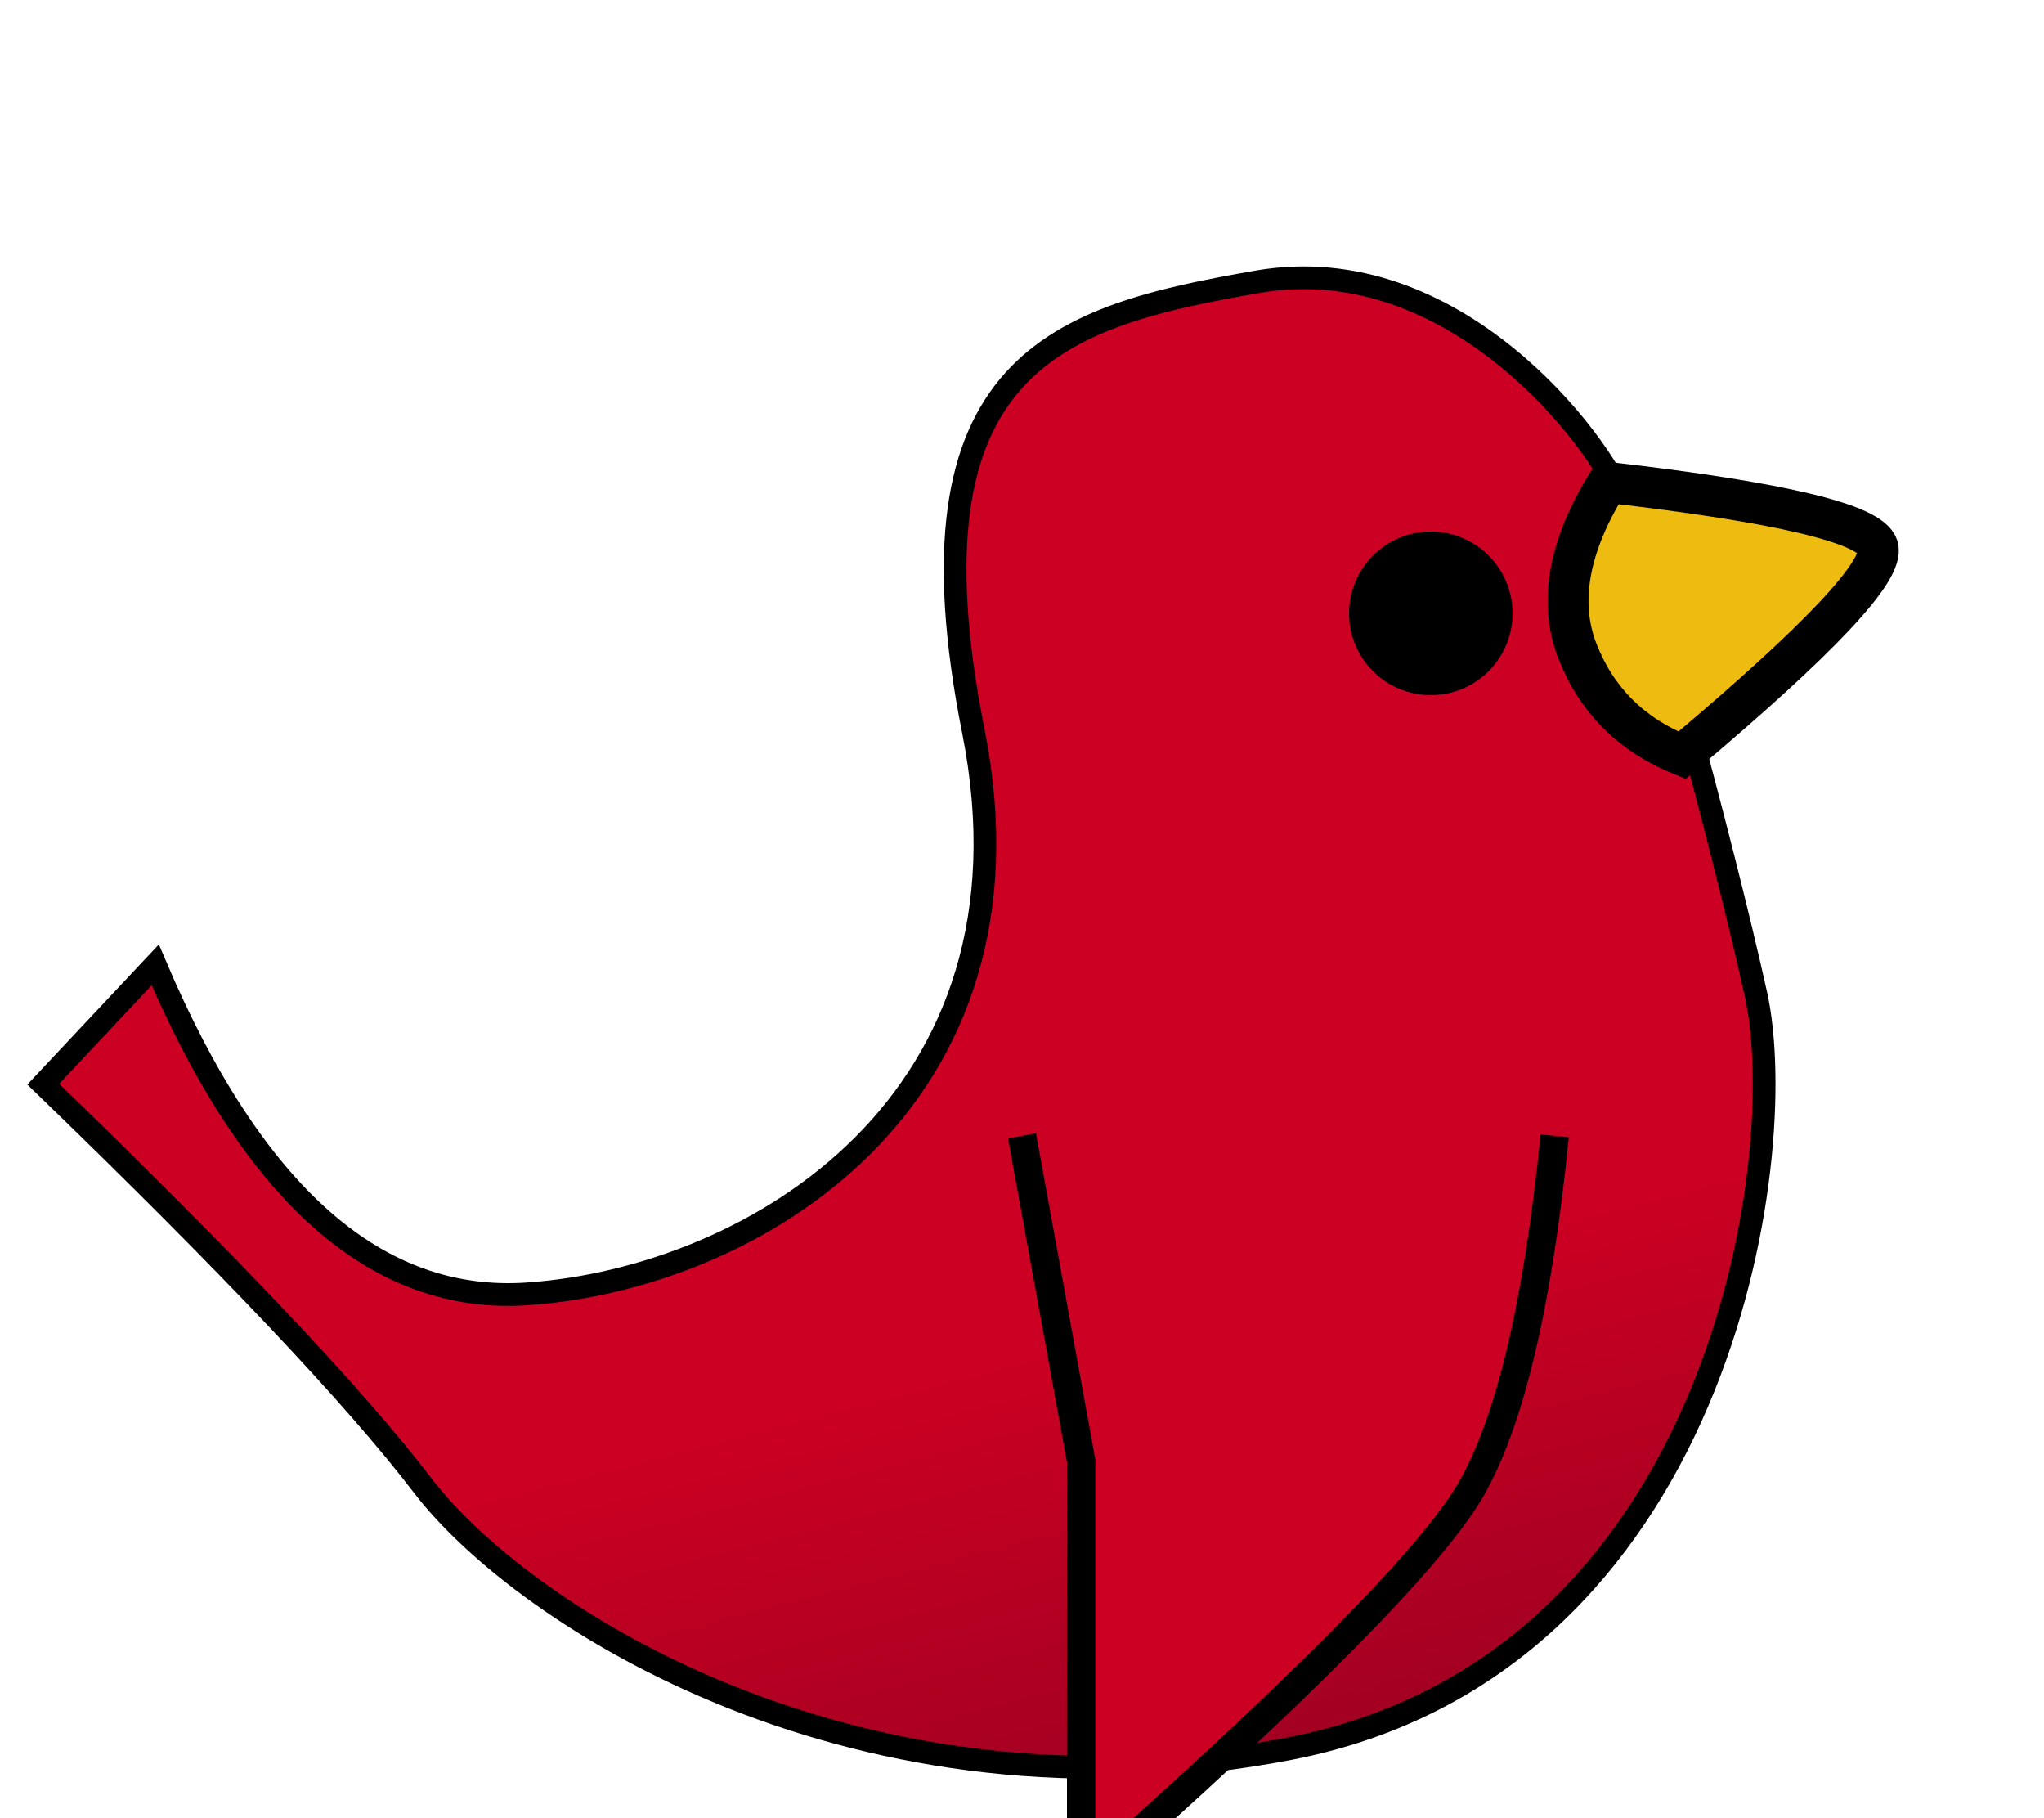
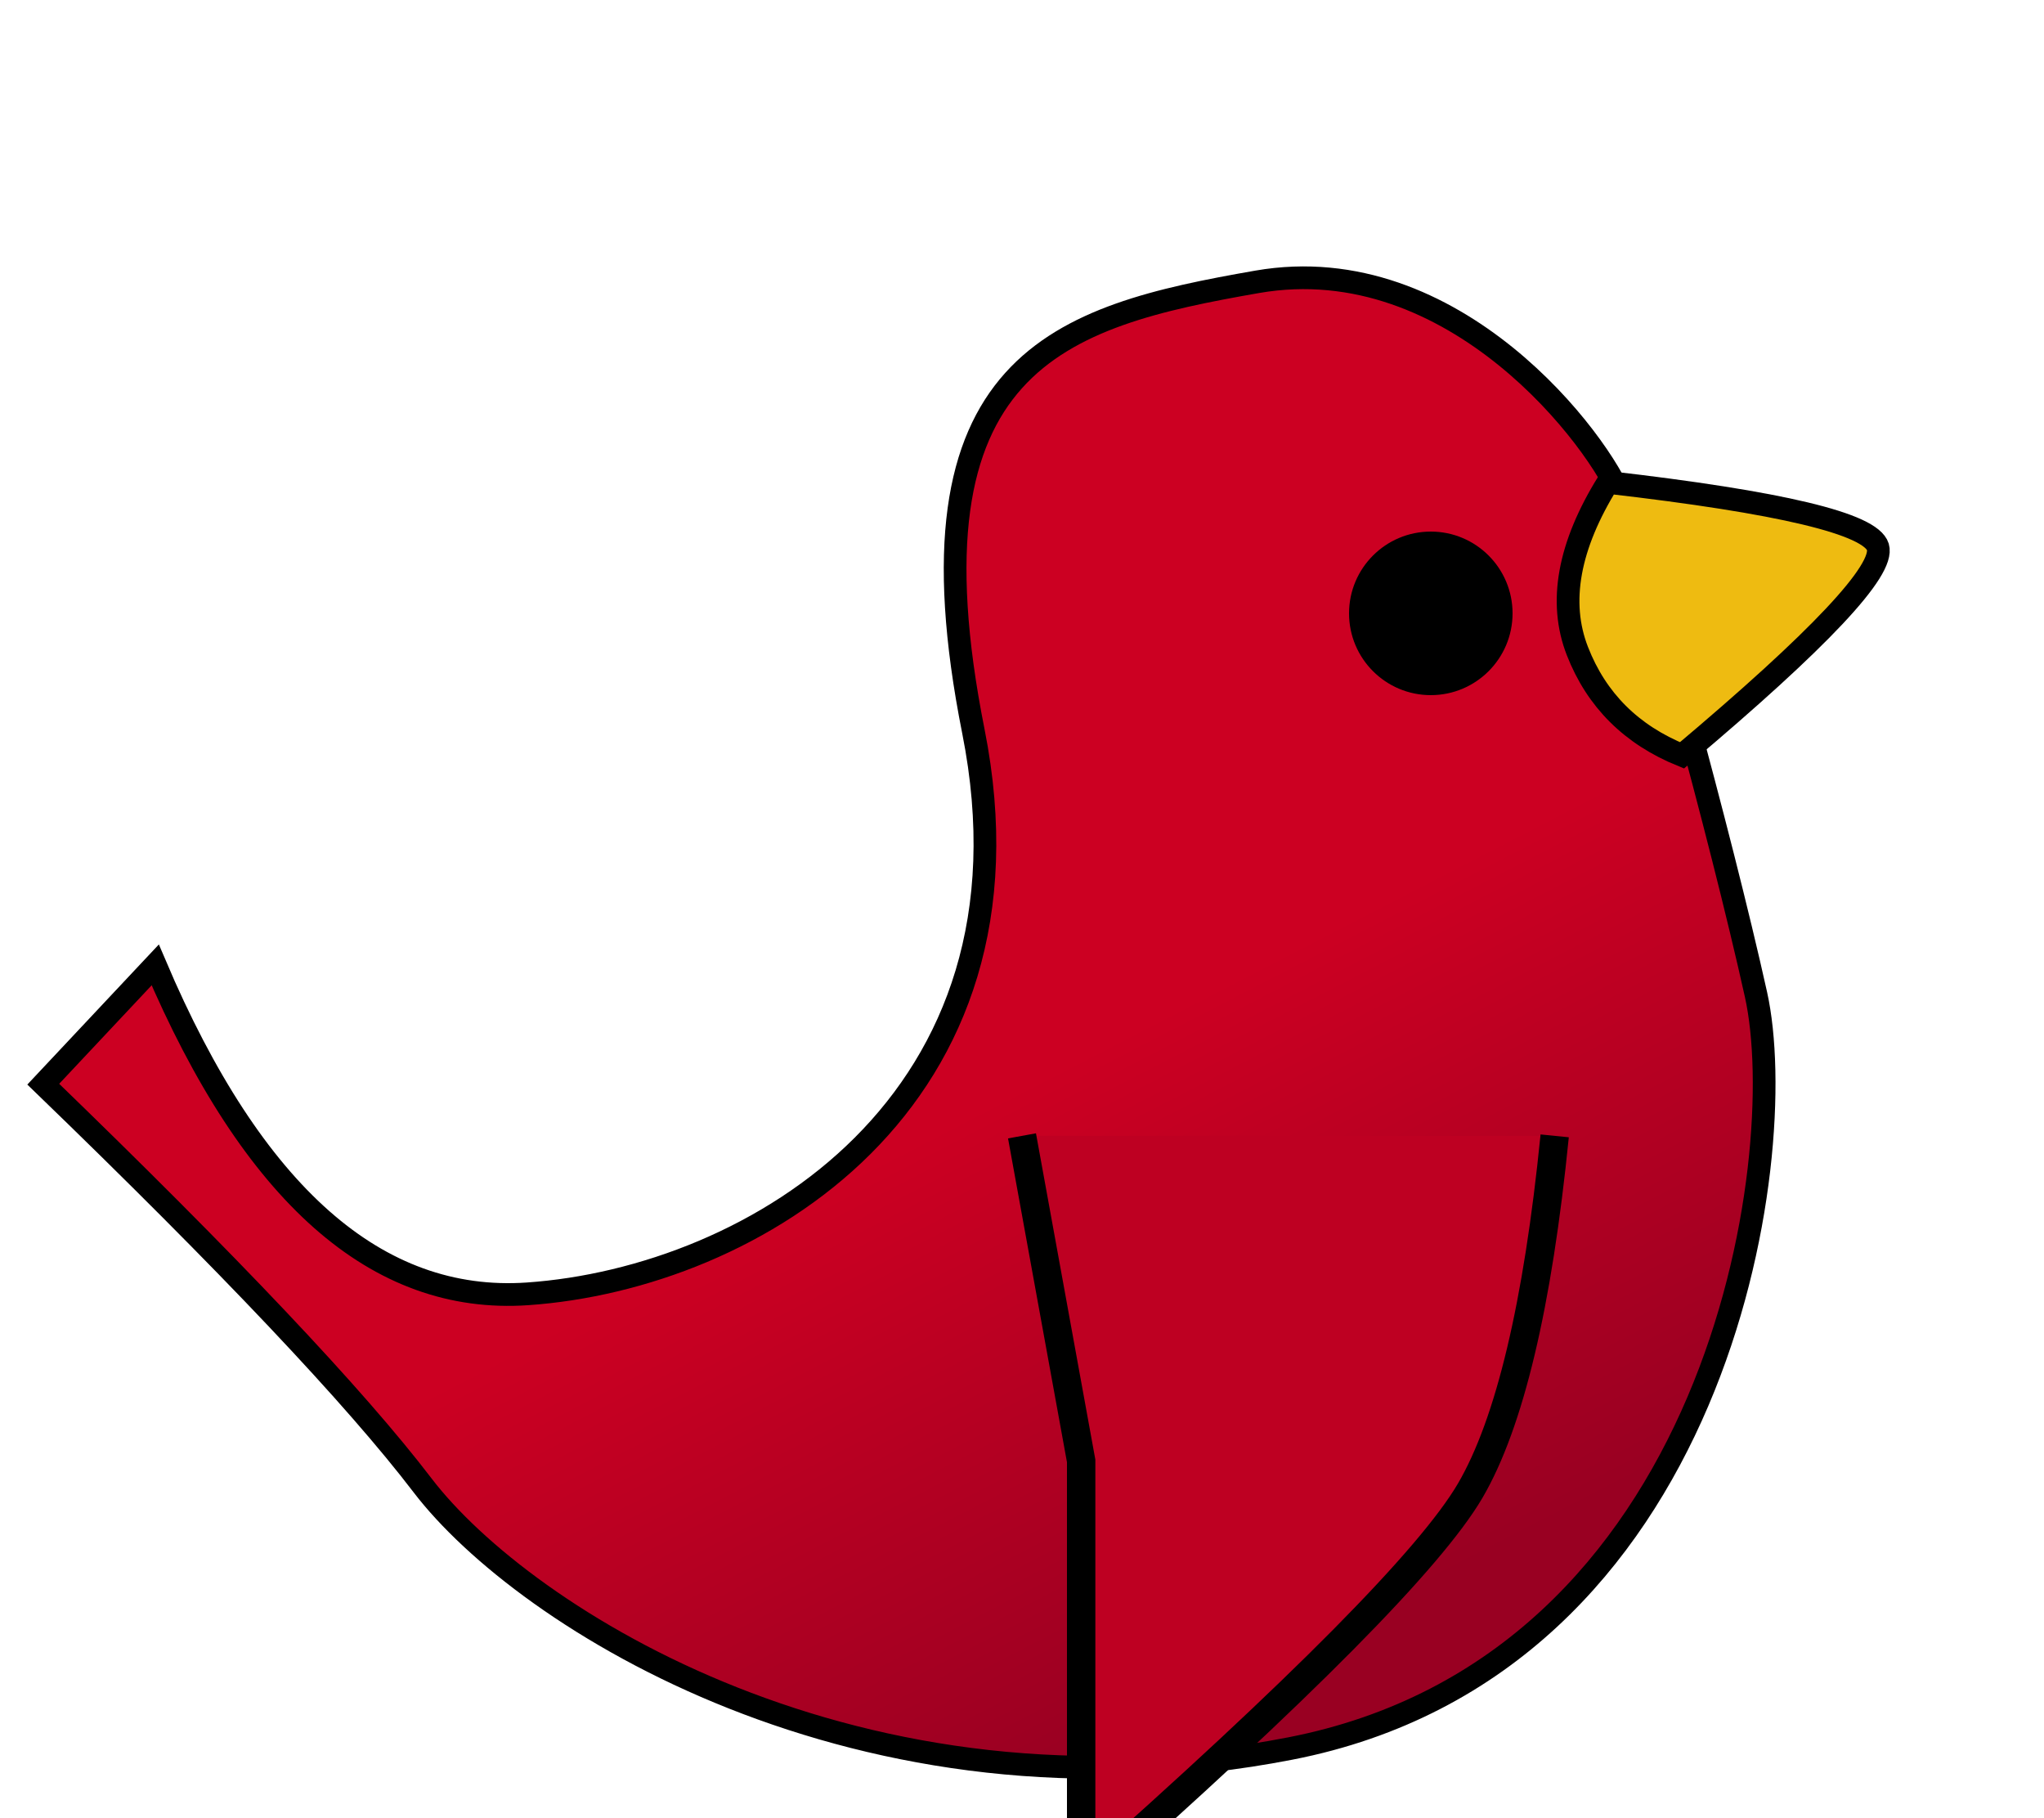
<svg xmlns="http://www.w3.org/2000/svg" width="18px" height="16px" viewBox="0 0 18 16">
  <defs>
-     <linearGradient id="gradient0" gradientUnits="objectBoundingBox" x1="0.6" y1="0" x2="0.9" y2="1">
+     <linearGradient id="gradient0" gradientUnits="objectBoundingBox" x1="0" y1="0" x2="0.6" y2="1">
      <stop stop-color="#c02" offset="0.65" stop-opacity="1" />
      <stop stop-color="#902" offset="1" stop-opacity="1" />
    </linearGradient>
  </defs>
  <path id="shape0" transform="translate(0.381, 2.446)" fill="url(#gradient0)" stroke="#000" stroke-width="0.2" d="M8.191 3.993C7.542 0.73 8.952 0.338 10.691 0.035C12.431 -0.267 13.714 1.447 13.905 1.956C14.096 2.466 14.764 4.874 15.083 6.311C15.401 7.748 14.767 12.212 10.981 12.948C7.194 13.684 4.232 11.797 3.341 10.632C2.747 9.854 1.633 8.677 0 7.099L0.986 6.049C1.846 8.071 2.939 9.036 4.264 8.945C6.252 8.808 8.839 7.256 8.191 3.993Z" />
  <circle id="shape1" transform="translate(11.88, 4.68)" r="0.72" cx="0.72" cy="0.72" fill="#000" />
-   <path id="shape2" transform="translate(13.809, 4.247)" fill="#eb1" stroke="#000" stroke-width="0.36" d="M0.351 0C1.873 0.175 2.665 0.364 2.728 0.568C2.79 0.772 2.215 1.383 1.003 2.403C0.557 2.222 0.25 1.916 0.082 1.485C-0.086 1.055 0.004 0.559 0.351 0Z" />
+   <path id="shape2" transform="translate(13.809, 4.247)" fill="#eb1" stroke="#000" stroke-width="0.2" d="M0.351 0C1.873 0.175 2.665 0.364 2.728 0.568C2.79 0.772 2.215 1.383 1.003 2.403C0.557 2.222 0.25 1.916 0.082 1.485C-0.086 1.055 0.004 0.559 0.351 0Z" />
  <g transform="translate(9 10)">
-     <path fill="#c02" stroke="#000" stroke-width="0.25" transform-origin="50% 0" d="M4.691 0C4.542 1.488 4.294 2.53 3.947 3.124C3.599 3.718 2.457 4.872 0.521 6.584L0.521 2.862L0 0">
+     <path fill="#be0022" stroke="#000" stroke-width="0.25" transform-origin="50% 0" d="M4.691 0C4.542 1.488 4.294 2.53 3.947 3.124C3.599 3.718 2.457 4.872 0.521 6.584L0.521 2.862L0 0">
      <animateTransform attributeName="transform" attributeType="XML" type="scale" values="1 1;1 -1; 1 1" dur="0.3s" repeatCount="indefinite" />
    </path>
  </g>
</svg>
